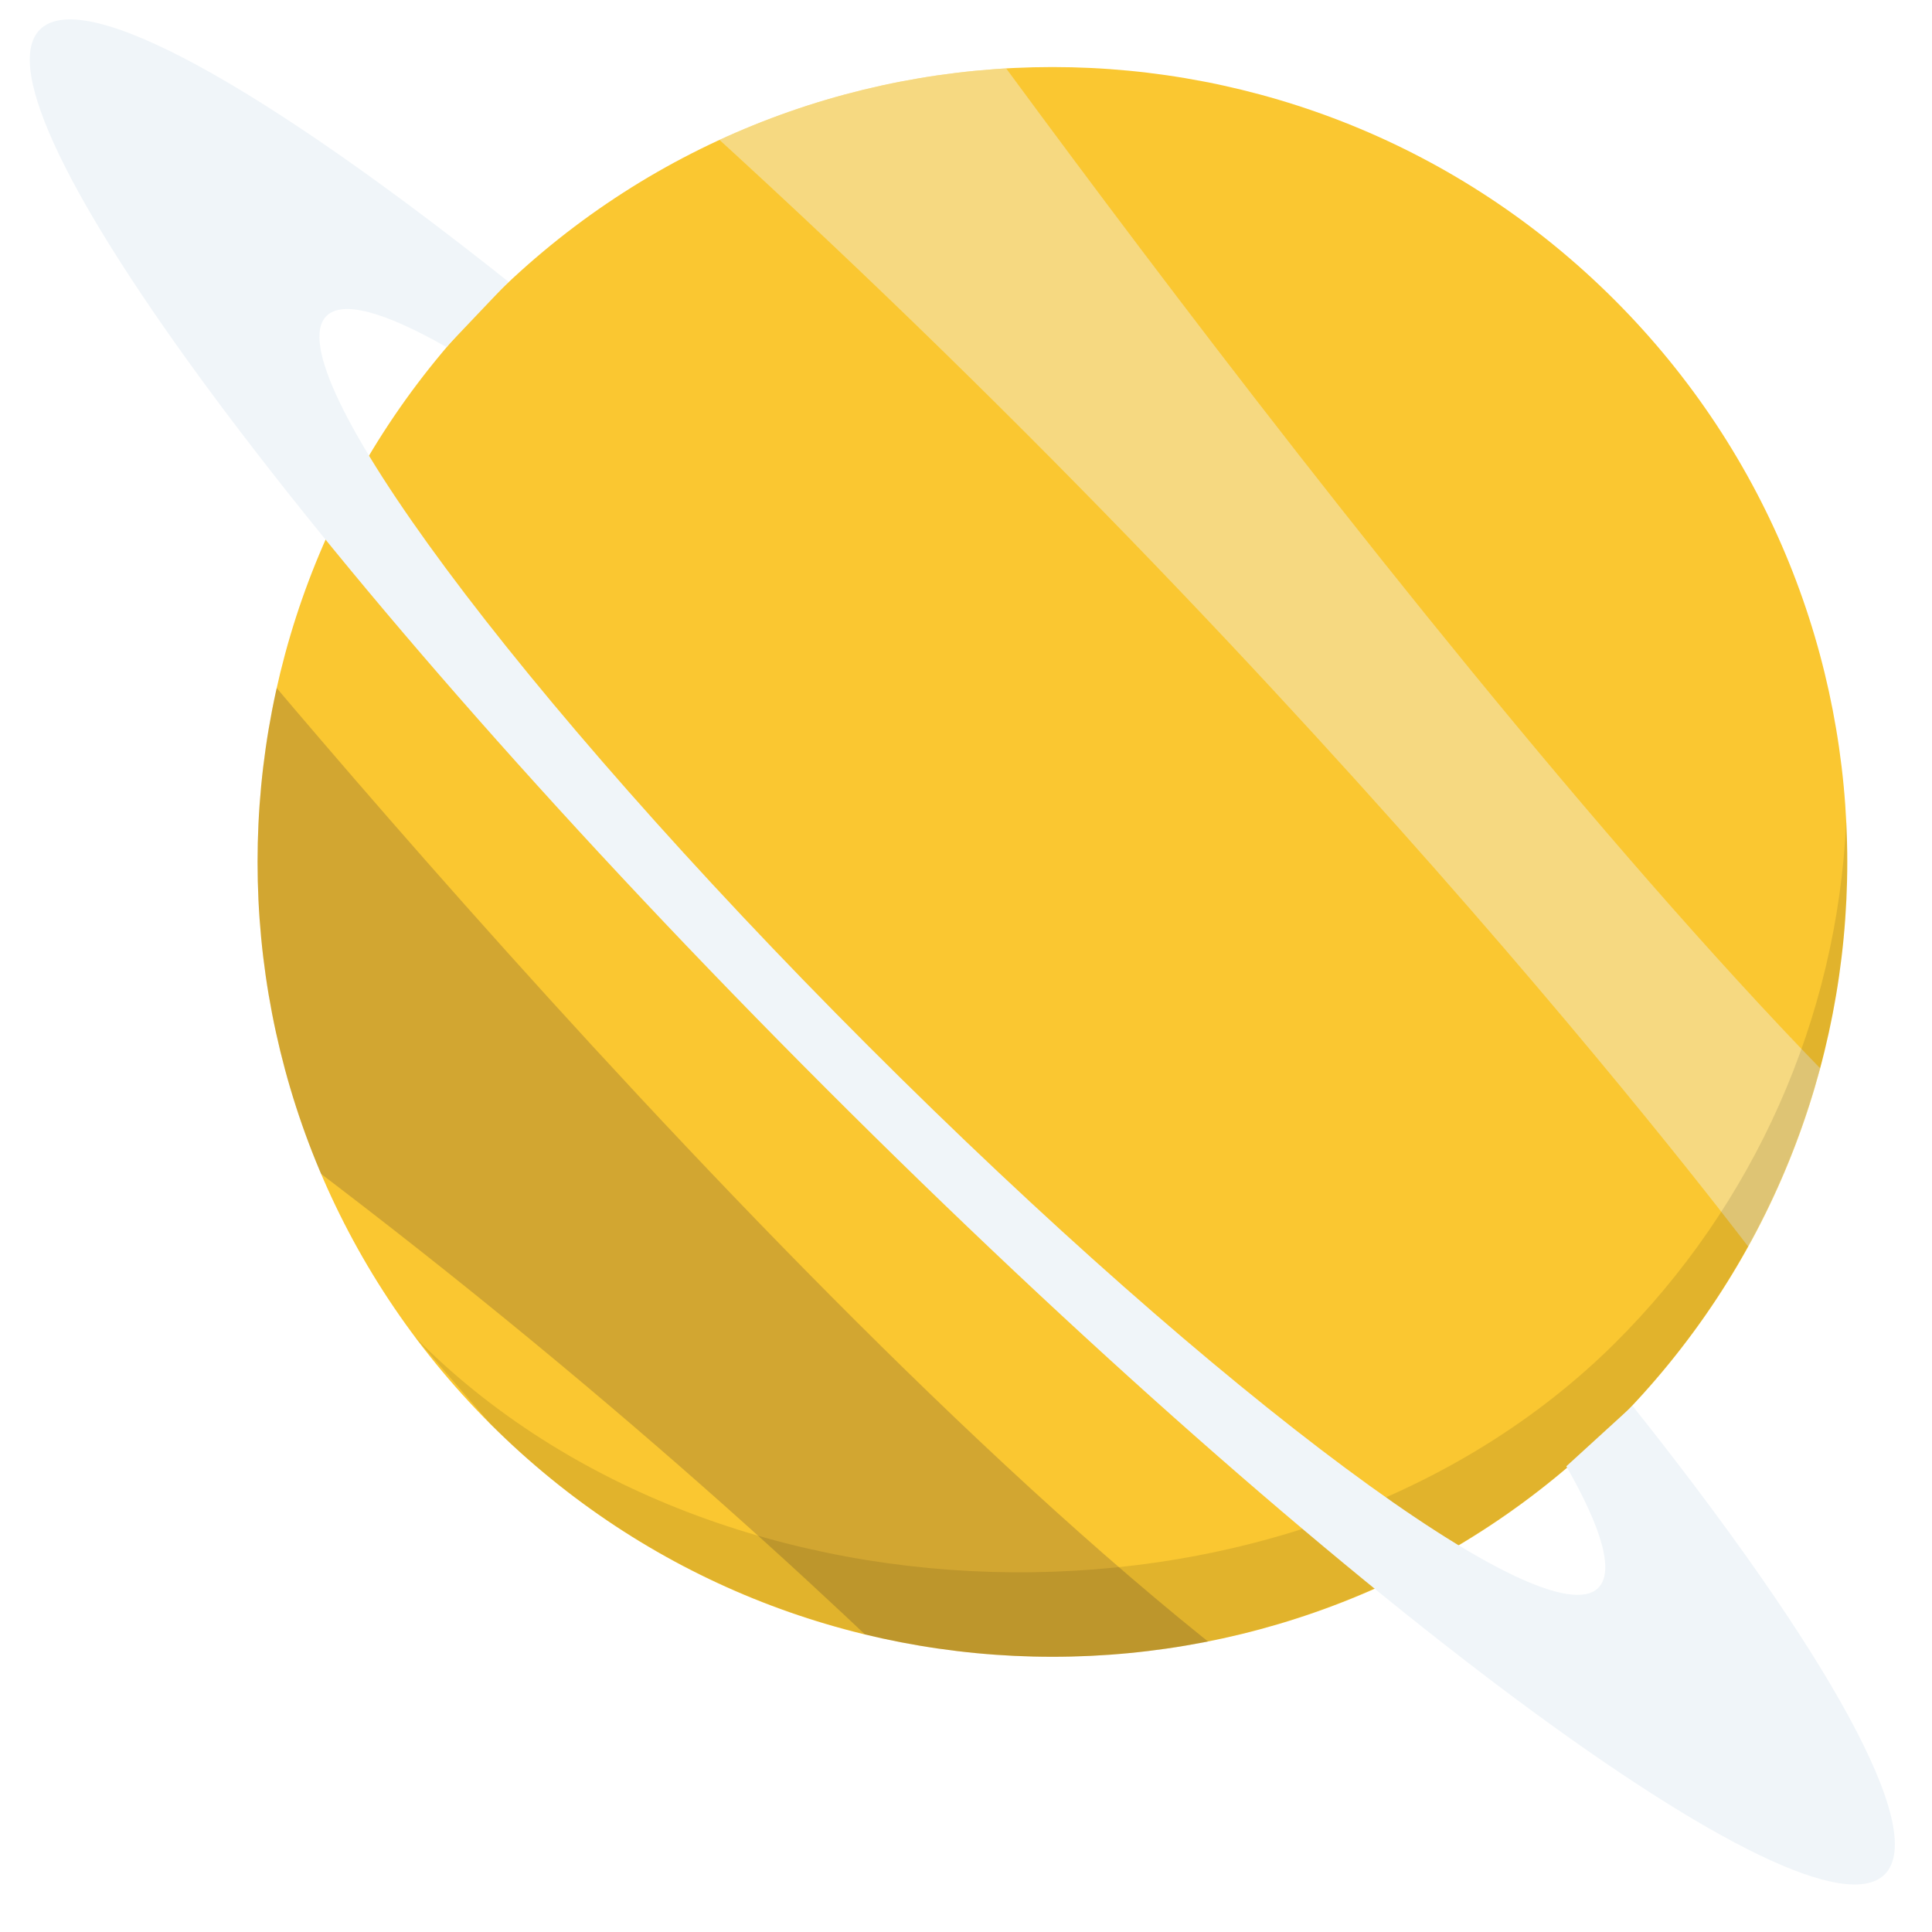
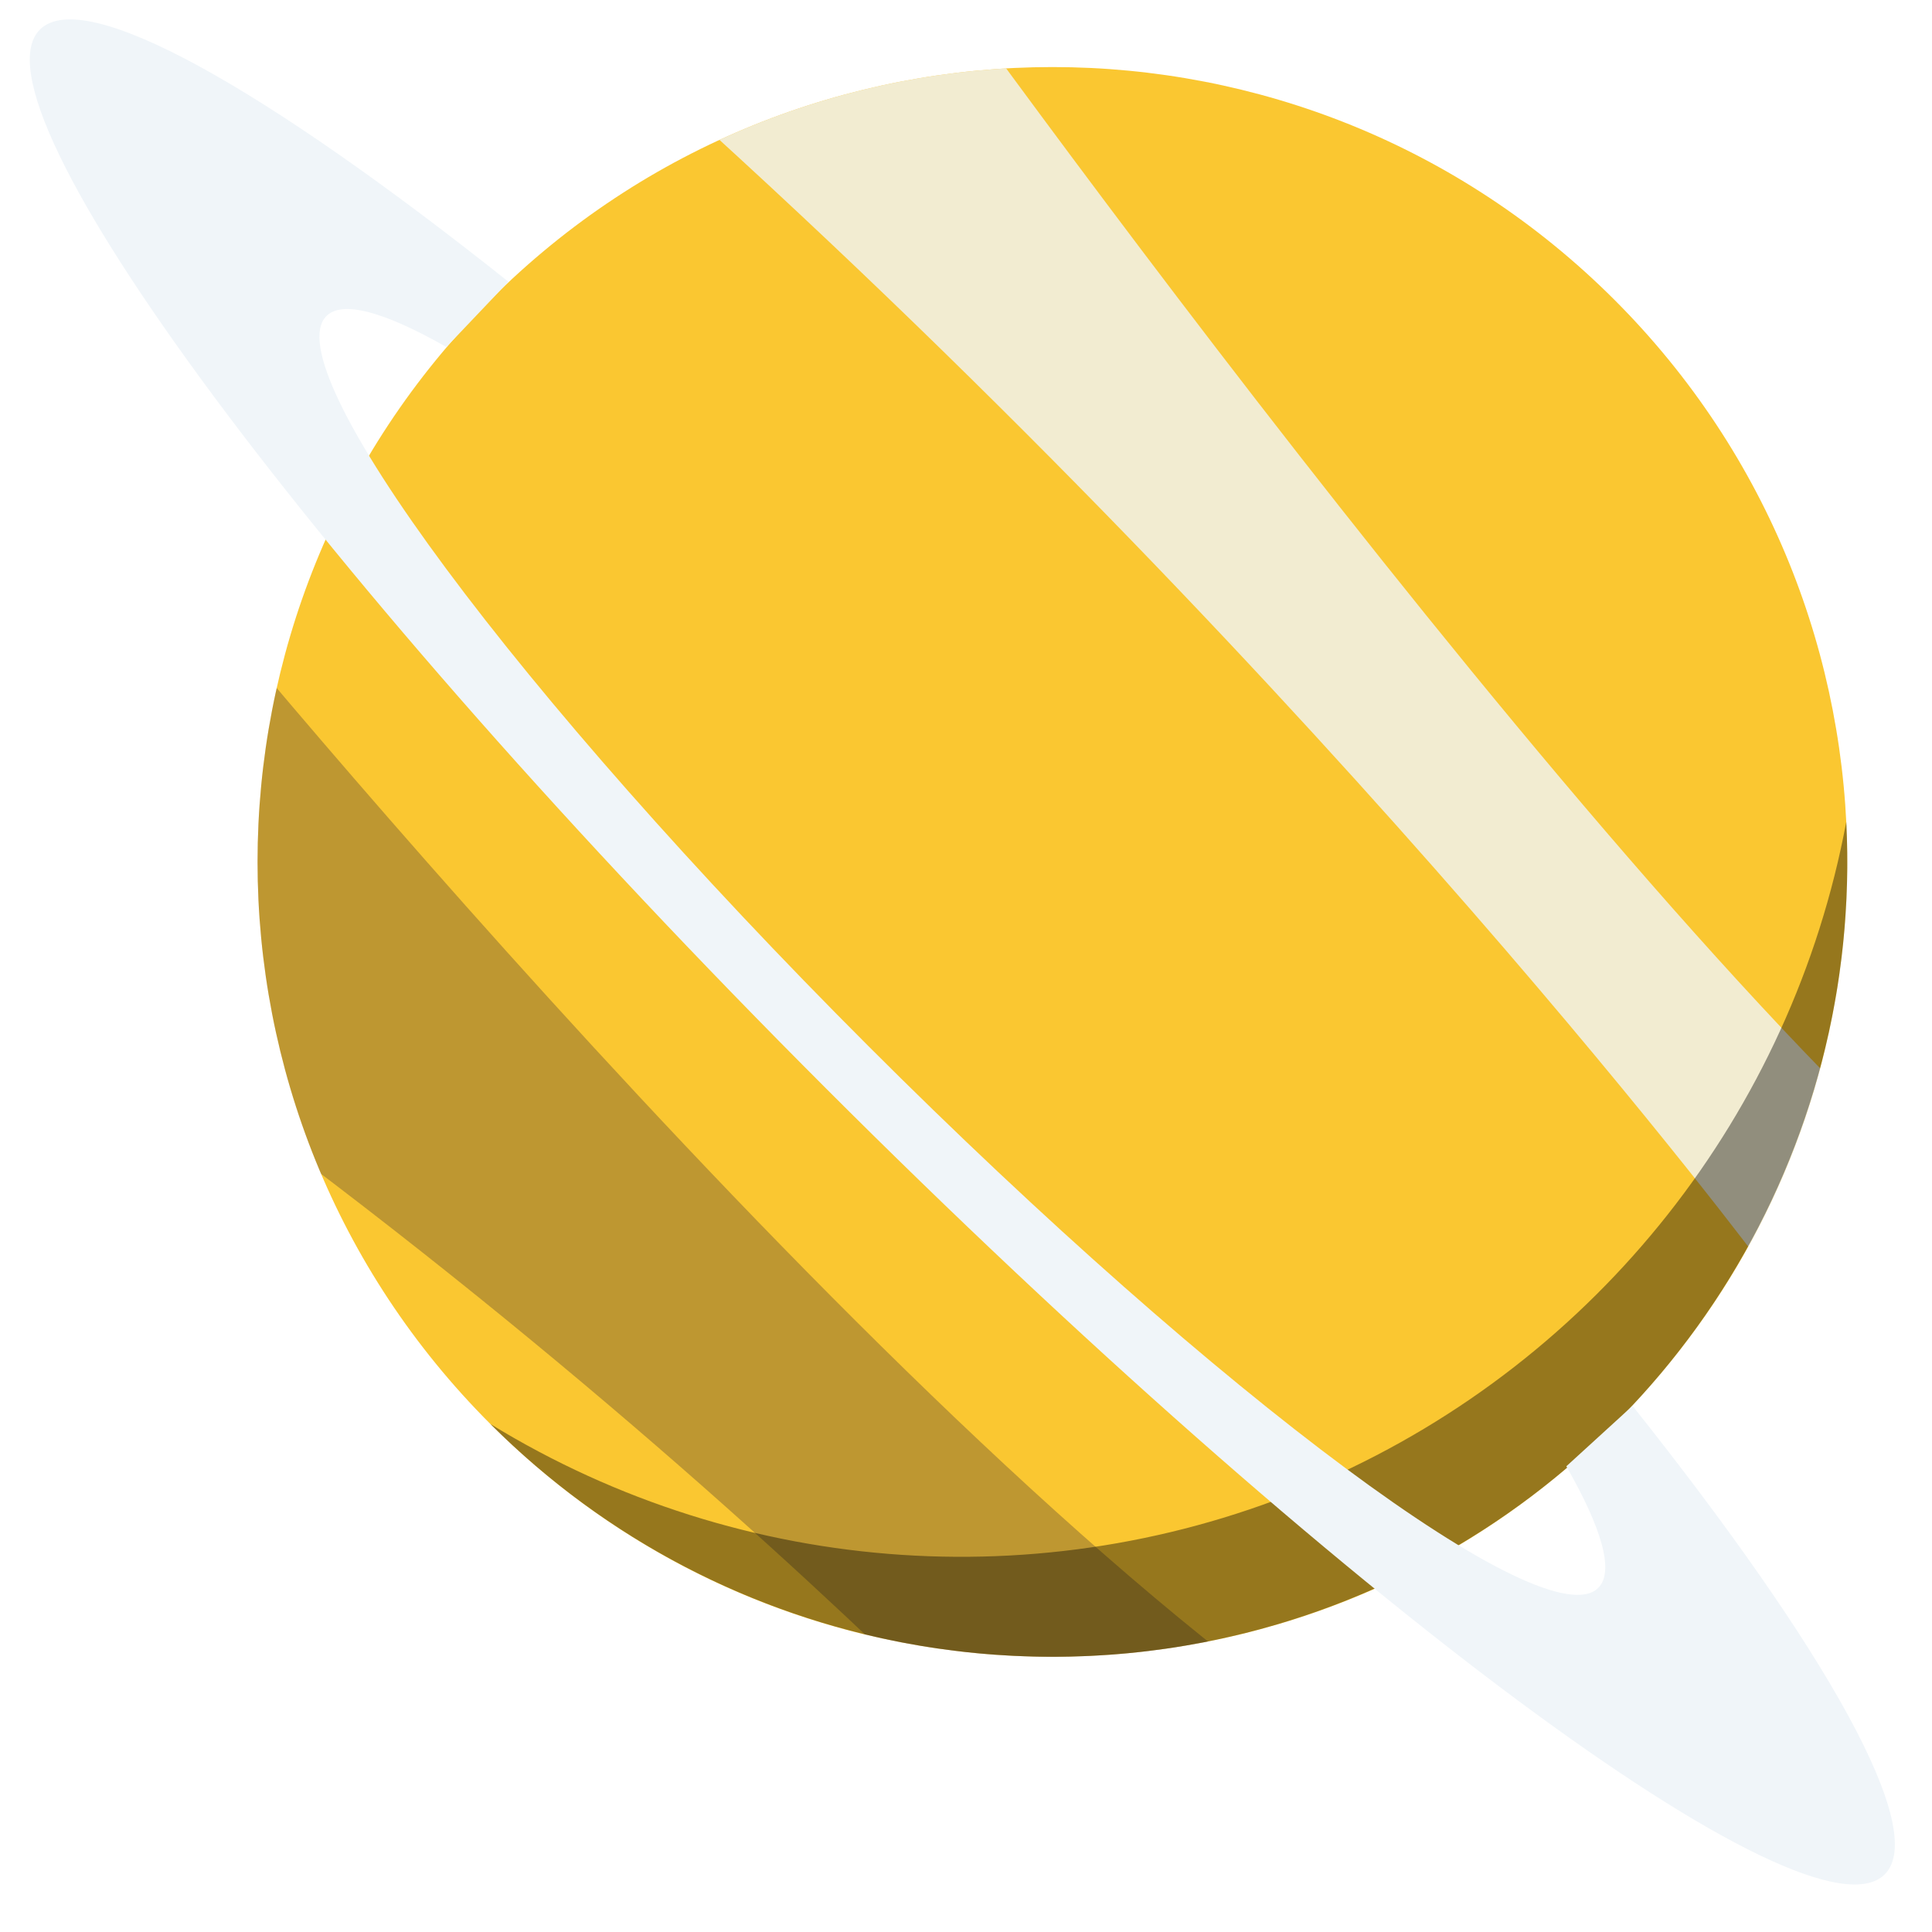
<svg xmlns="http://www.w3.org/2000/svg" width="800px" height="800px" viewBox="18 0 118 118">
  <defs>
    <clipPath id="clip-path">
      <circle cx="48.548" cy="48.548" r="48.548" transform="translate(566.856 220.497)" fill="none" />
-     </clipPath>
-     <clipPath id="clip-path-2">
-       <path d="M3.185,0H24.172a3.185,3.185,0,0,1,3.185,3.185v.326A13.678,13.678,0,0,1,13.679,17.19h0A13.678,13.678,0,0,1,0,3.511V3.185A3.185,3.185,0,0,1,3.185,0Z" transform="translate(602.661 292.497)" fill="none" />
    </clipPath>
  </defs>
  <g id="Saturn" transform="rotate(45)">
    <g transform="translate(-520 -290)">
      <circle cx="48.548" cy="48.548" r="48.548" transform="translate(566.856 220.497)" fill="#fac731" />
      <g>
        <g clip-path="url(#clip-path)">
-           <path d="M564.616,294.154s69.518,7.222,102.923,0-3.588,16.552-3.588,16.552-42.49-3.01-97.095,8.727S564.616,294.154,564.616,294.154Z" fill="#312449" opacity="0.2" style="mix-blend-mode: darken;isolation: isolate" />
-           <path d="M565.73,234.629s68.7,11.786,102.435,10.019-4.7,11.153-4.7,11.153-42.084-6.228-97.227-3.387S565.73,234.629,565.73,234.629Z" fill="#f0f5f9" opacity="0.4" />
+           <path d="M564.616,294.154s69.518,7.222,102.923,0-3.588,16.552-3.588,16.552-42.49-3.01-97.095,8.727S564.616,294.154,564.616,294.154Z" fill="#312449" opacity="0.3" style="mix-blend-mode: darken;isolation: isolate" />
+           <path d="M565.73,234.629s68.7,11.786,102.435,10.019-4.7,11.153-4.7,11.153-42.084-6.228-97.227-3.387S565.73,234.629,565.73,234.629Z" fill="#f0f5f9" opacity="0.8" />
        </g>
      </g>
-       <path d="M615.4,317.592a48.547,48.547,0,0,0,32.55-84.565,48.083,48.083,0,0,1,12.53,32.55c-.131,26.882-25.572,51.676-52.08,51.514" opacity="0.1" style="mix-blend-mode: darken;isolation: isolate" />
+       <path d="M615.406,317.592a48.548,48.548,0,0,0,32.55-84.565 A 55 55 0 0 1 615.406,317.592" opacity="0.4" style="mix-blend-mode: darken;isolation: isolate" />
      <path d="M663.7,272.951c4.228,1.151,6.63,2.47,6.63,3.872,0,4.486-24.592,8.123-54.928,8.123s-54.928-3.637-54.928-8.123c0-1.39,2.36-2.7,6.52-3.842l-.14-5.5c-18.928,2.154-31.125,5.538-31.125,9.343,0,6.507,35.671,11.782,79.673,11.782s79.672-5.275,79.672-11.782c0-3.8-12.2-7.189-31.125-9.343" fill="#f0f5f9" />
    </g>
  </g>
</svg>
